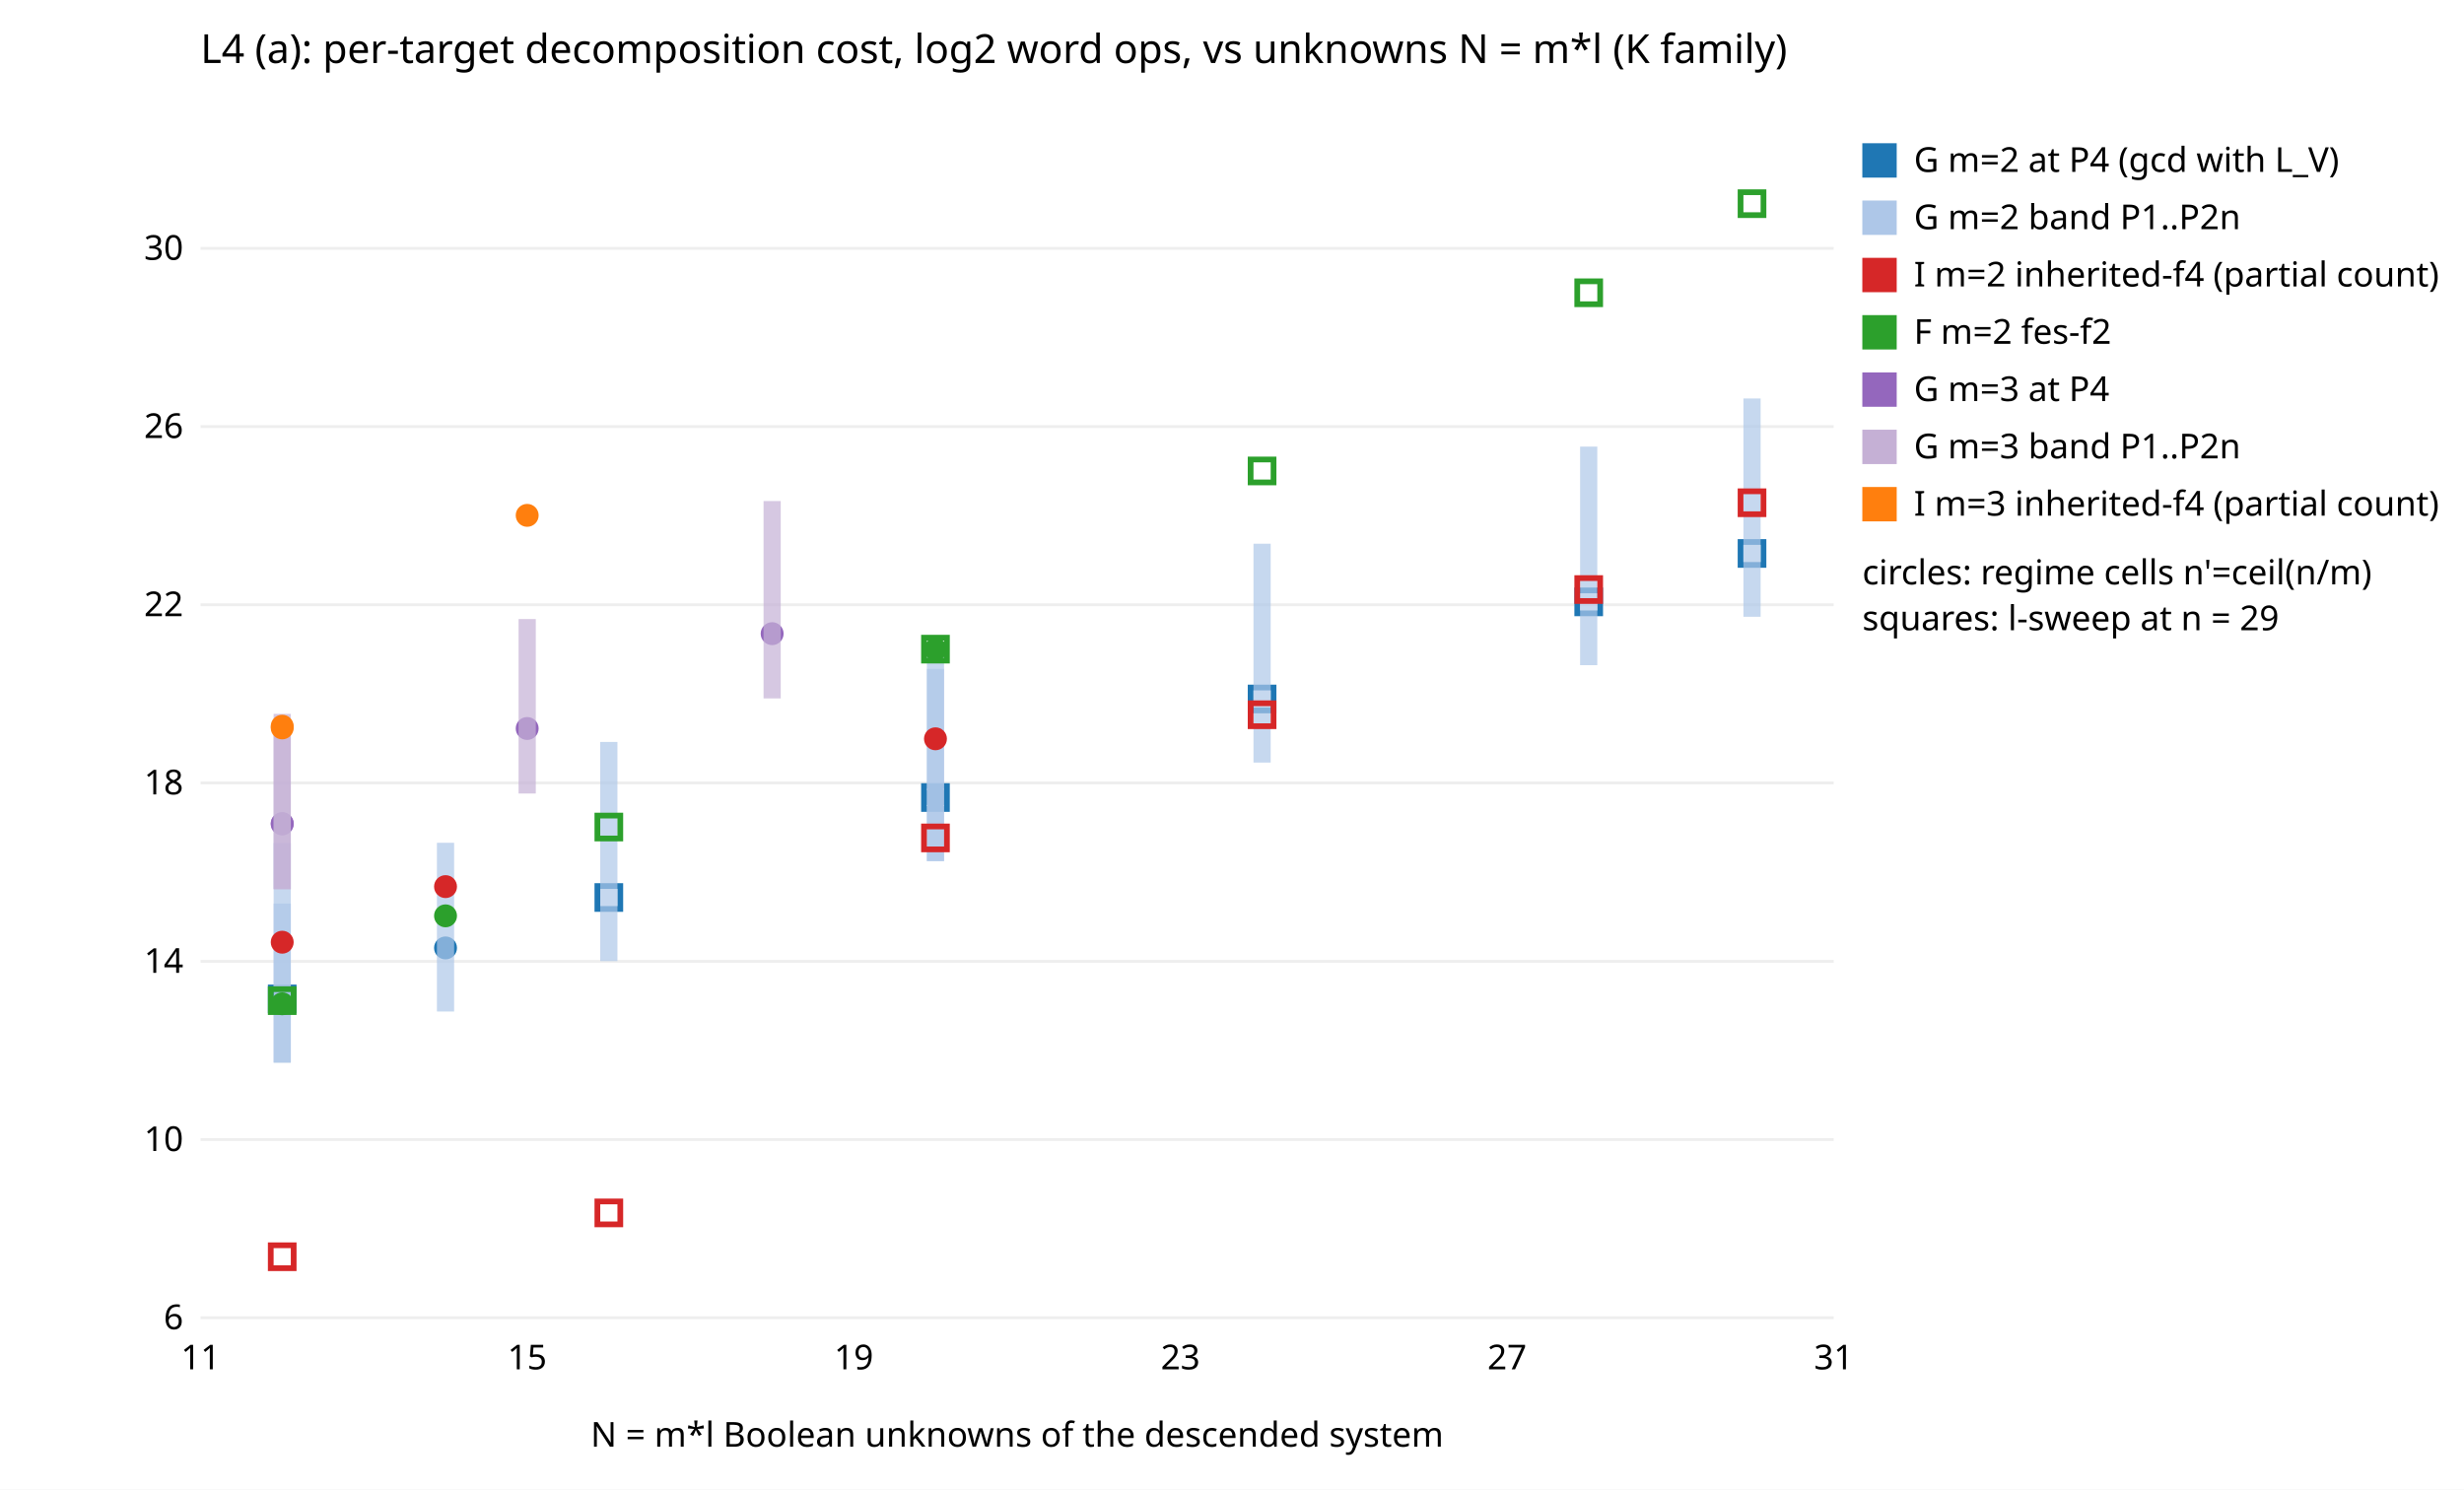
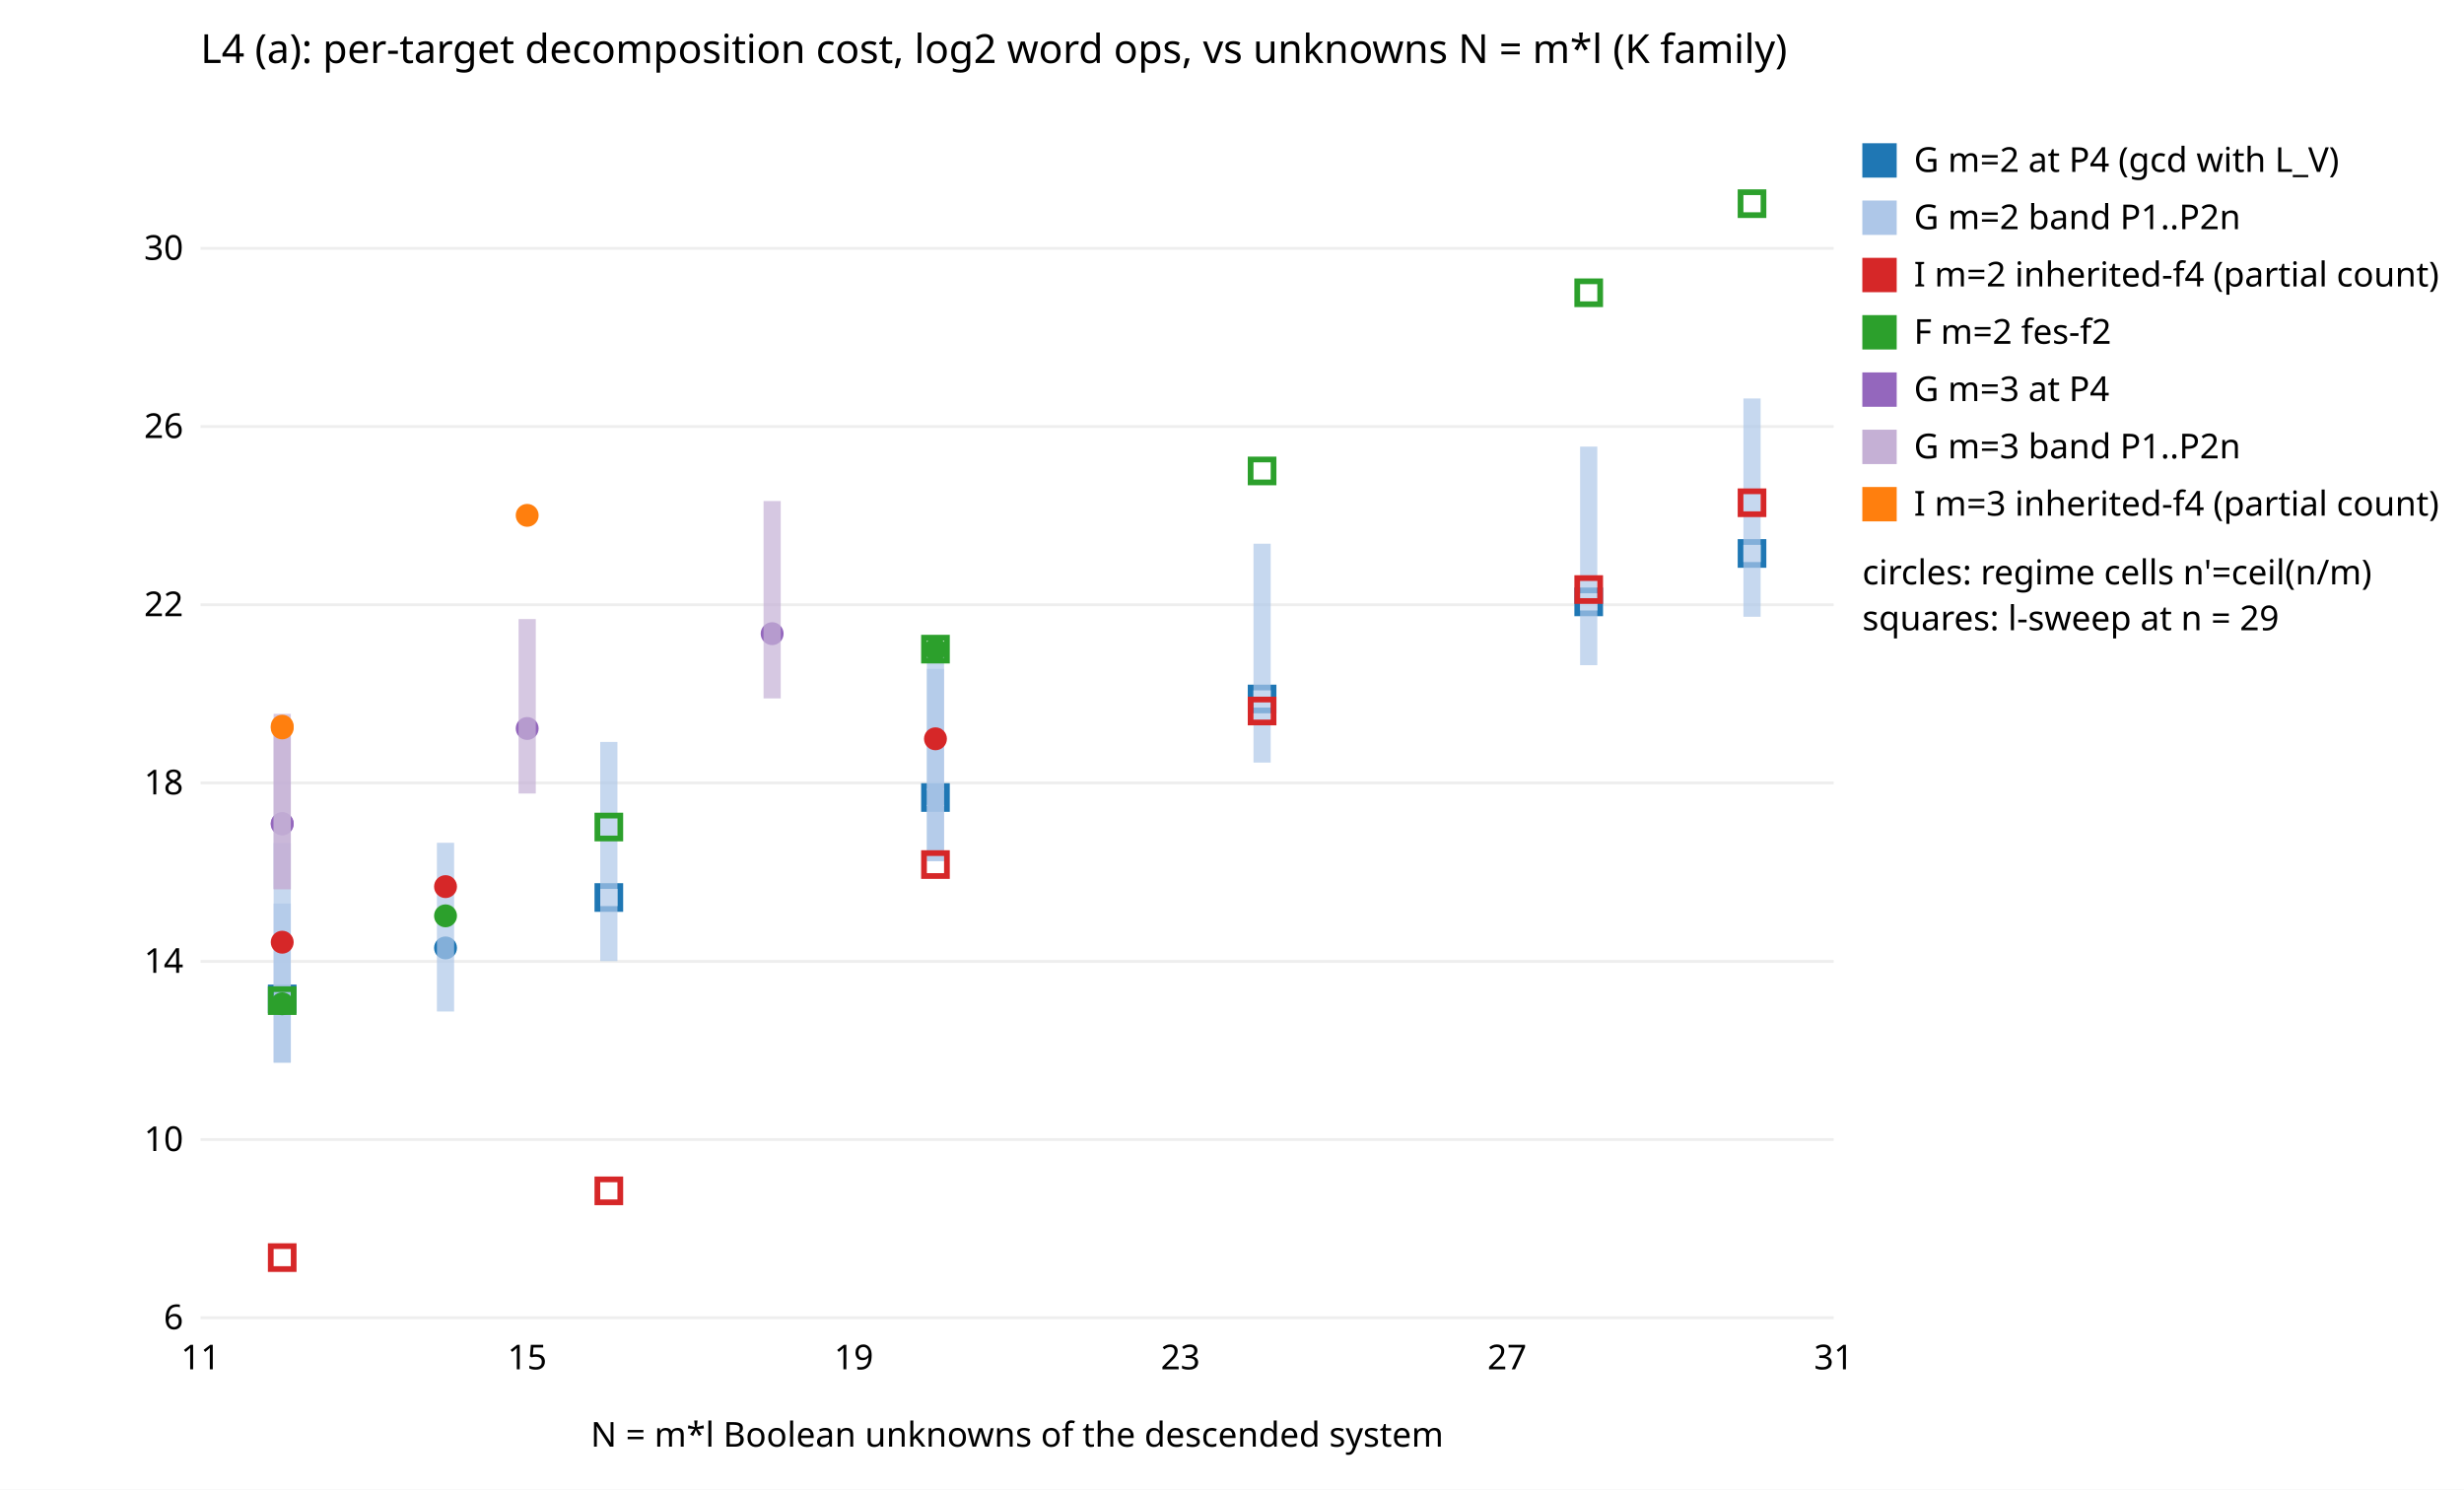
<svg xmlns="http://www.w3.org/2000/svg" width="860" height="520" font-family="sans-serif" font-size="12">
  <rect width="100%" height="100%" fill="white" />
  <text x="70" y="22" font-size="14">L4 (a): per-target decomposition cost, log2 word ops, vs unknowns N = m*l (K family)</text>
  <line x1="70" x2="640" y1="460.0" y2="460.0" stroke="#eee" />
  <text x="64" y="464.0" text-anchor="end">6</text>
  <line x1="70" x2="640" y1="397.8" y2="397.8" stroke="#eee" />
  <text x="64" y="401.8" text-anchor="end">10</text>
  <line x1="70" x2="640" y1="335.6" y2="335.6" stroke="#eee" />
  <text x="64" y="339.6" text-anchor="end">14</text>
  <line x1="70" x2="640" y1="273.3" y2="273.3" stroke="#eee" />
  <text x="64" y="277.3" text-anchor="end">18</text>
  <line x1="70" x2="640" y1="211.1" y2="211.1" stroke="#eee" />
  <text x="64" y="215.1" text-anchor="end">22</text>
  <line x1="70" x2="640" y1="148.9" y2="148.9" stroke="#eee" />
  <text x="64" y="152.9" text-anchor="end">26</text>
  <line x1="70" x2="640" y1="86.7" y2="86.7" stroke="#eee" />
  <text x="64" y="90.7" text-anchor="end">30</text>
  <text x="70.0" y="478" text-anchor="middle">11</text>
  <text x="184.0" y="478" text-anchor="middle">15</text>
  <text x="298.0" y="478" text-anchor="middle">19</text>
  <text x="412.0" y="478" text-anchor="middle">23</text>
  <text x="526.0" y="478" text-anchor="middle">27</text>
  <text x="640.0" y="478" text-anchor="middle">31</text>
  <text x="355" y="505" text-anchor="middle">N = m*l Boolean unknowns of the descended system</text>
  <circle cx="98.5" cy="348.5" r="4" fill="#1f77b4" />
  <rect x="94.5" y="344.7" width="8" height="8" fill="none" stroke="#1f77b4" stroke-width="2" />
  <circle cx="155.5" cy="330.9" r="4" fill="#1f77b4" />
  <rect x="208.5" y="309.3" width="8" height="8" fill="none" stroke="#1f77b4" stroke-width="2" />
  <circle cx="326.5" cy="278.4" r="4" fill="#1f77b4" />
  <rect x="322.5" y="274.4" width="8" height="8" fill="none" stroke="#1f77b4" stroke-width="2" />
  <rect x="436.5" y="240.0" width="8" height="8" fill="none" stroke="#1f77b4" stroke-width="2" />
  <rect x="550.5" y="206.1" width="8" height="8" fill="none" stroke="#1f77b4" stroke-width="2" />
  <rect x="607.5" y="189.2" width="8" height="8" fill="none" stroke="#1f77b4" stroke-width="2" />
  <rect x="650" y="50.0" width="12" height="12" fill="#1f77b4" />
  <text x="668" y="60.0">G m=2 at P4 (gcd with L_V)</text>
  <line x1="98.5" x2="98.5" y1="370.9" y2="315.4" stroke="#aec7e8" stroke-width="6" opacity="0.7" />
  <line x1="98.5" x2="98.5" y1="371.0" y2="294.3" stroke="#aec7e8" stroke-width="6" opacity="0.7" />
  <line x1="155.5" x2="155.5" y1="353.1" y2="294.2" stroke="#aec7e8" stroke-width="6" opacity="0.7" />
  <line x1="212.5" x2="212.5" y1="335.5" y2="259.0" stroke="#aec7e8" stroke-width="6" opacity="0.7" />
  <line x1="326.5" x2="326.5" y1="300.6" y2="233.5" stroke="#aec7e8" stroke-width="6" opacity="0.7" />
  <line x1="326.5" x2="326.5" y1="300.6" y2="224.2" stroke="#aec7e8" stroke-width="6" opacity="0.7" />
  <line x1="440.5" x2="440.5" y1="266.2" y2="189.8" stroke="#aec7e8" stroke-width="6" opacity="0.7" />
  <line x1="554.5" x2="554.5" y1="232.2" y2="155.9" stroke="#aec7e8" stroke-width="6" opacity="0.7" />
  <line x1="611.5" x2="611.5" y1="215.3" y2="139.1" stroke="#aec7e8" stroke-width="6" opacity="0.7" />
  <rect x="650" y="70.0" width="12" height="12" fill="#aec7e8" />
  <text x="668" y="80.0">G m=2 band P1..P2n</text>
  <circle cx="98.5" cy="328.9" r="4" fill="#d62728" />
-   <rect x="94.5" y="434.7" width="8" height="8" fill="none" stroke="#d62728" stroke-width="2" />
+   <rect x="94.5" y="435.0" width="8" height="8" fill="none" stroke="#d62728" stroke-width="2" />
  <circle cx="155.5" cy="309.5" r="4" fill="#d62728" />
-   <rect x="208.5" y="419.4" width="8" height="8" fill="none" stroke="#d62728" stroke-width="2" />
+   <rect x="208.5" y="411.7" width="8" height="8" fill="none" stroke="#d62728" stroke-width="2" />
  <circle cx="326.5" cy="257.9" r="4" fill="#d62728" />
-   <rect x="322.5" y="288.5" width="8" height="8" fill="none" stroke="#d62728" stroke-width="2" />
-   <rect x="436.5" y="245.5" width="8" height="8" fill="none" stroke="#d62728" stroke-width="2" />
+   <rect x="322.5" y="297.8" width="8" height="8" fill="none" stroke="#d62728" stroke-width="2" />
+   <rect x="436.5" y="244.2" width="8" height="8" fill="none" stroke="#d62728" stroke-width="2" />
  <rect x="550.5" y="201.8" width="8" height="8" fill="none" stroke="#d62728" stroke-width="2" />
  <rect x="607.5" y="171.5" width="8" height="8" fill="none" stroke="#d62728" stroke-width="2" />
  <rect x="650" y="90.0" width="12" height="12" fill="#d62728" />
  <text x="668" y="100.0">I m=2 inherited-f4 (partial count)</text>
  <circle cx="98.5" cy="350.4" r="4" fill="#2ca02c" />
  <rect x="94.5" y="345.3" width="8" height="8" fill="none" stroke="#2ca02c" stroke-width="2" />
  <circle cx="155.5" cy="319.7" r="4" fill="#2ca02c" />
  <rect x="208.5" y="284.7" width="8" height="8" fill="none" stroke="#2ca02c" stroke-width="2" />
  <circle cx="326.5" cy="226.7" r="4" fill="#2ca02c" />
  <rect x="322.5" y="222.6" width="8" height="8" fill="none" stroke="#2ca02c" stroke-width="2" />
  <rect x="436.5" y="160.4" width="8" height="8" fill="none" stroke="#2ca02c" stroke-width="2" />
  <rect x="550.5" y="98.2" width="8" height="8" fill="none" stroke="#2ca02c" stroke-width="2" />
  <rect x="607.5" y="67.1" width="8" height="8" fill="none" stroke="#2ca02c" stroke-width="2" />
  <rect x="650" y="110.0" width="12" height="12" fill="#2ca02c" />
  <text x="668" y="120.0">F m=2 fes-f2</text>
  <circle cx="98.5" cy="287.6" r="4" fill="#9467bd" />
  <circle cx="98.5" cy="287.5" r="4" fill="#9467bd" />
  <circle cx="184.0" cy="254.3" r="4" fill="#9467bd" />
  <circle cx="269.5" cy="221.2" r="4" fill="#9467bd" />
  <rect x="650" y="130.0" width="12" height="12" fill="#9467bd" />
  <text x="668" y="140.0">G m=3 at P4</text>
  <line x1="98.5" x2="98.5" y1="310.4" y2="252.9" stroke="#c5b0d5" stroke-width="6" opacity="0.7" />
  <line x1="98.5" x2="98.5" y1="310.4" y2="249.2" stroke="#c5b0d5" stroke-width="6" opacity="0.7" />
  <line x1="184.0" x2="184.0" y1="277.0" y2="216.1" stroke="#c5b0d5" stroke-width="6" opacity="0.7" />
  <line x1="269.5" x2="269.5" y1="243.8" y2="174.9" stroke="#c5b0d5" stroke-width="6" opacity="0.7" />
  <rect x="650" y="150.0" width="12" height="12" fill="#c5b0d5" />
  <text x="668" y="160.0">G m=3 band P1..P2n</text>
  <circle cx="98.5" cy="253.5" r="4" fill="#ff7f0e" />
  <circle cx="98.5" cy="254.1" r="4" fill="#ff7f0e" />
  <circle cx="184.0" cy="179.9" r="4" fill="#ff7f0e" />
  <rect x="650" y="170.0" width="12" height="12" fill="#ff7f0e" />
  <text x="668" y="180.0">I m=3 inherited-f4 (partial count)</text>
  <text x="650" y="204.0">circles: regime cells n'=ceil(n/m)</text>
  <text x="650" y="220.0">squares: l-sweep at n = 29</text>
</svg>
